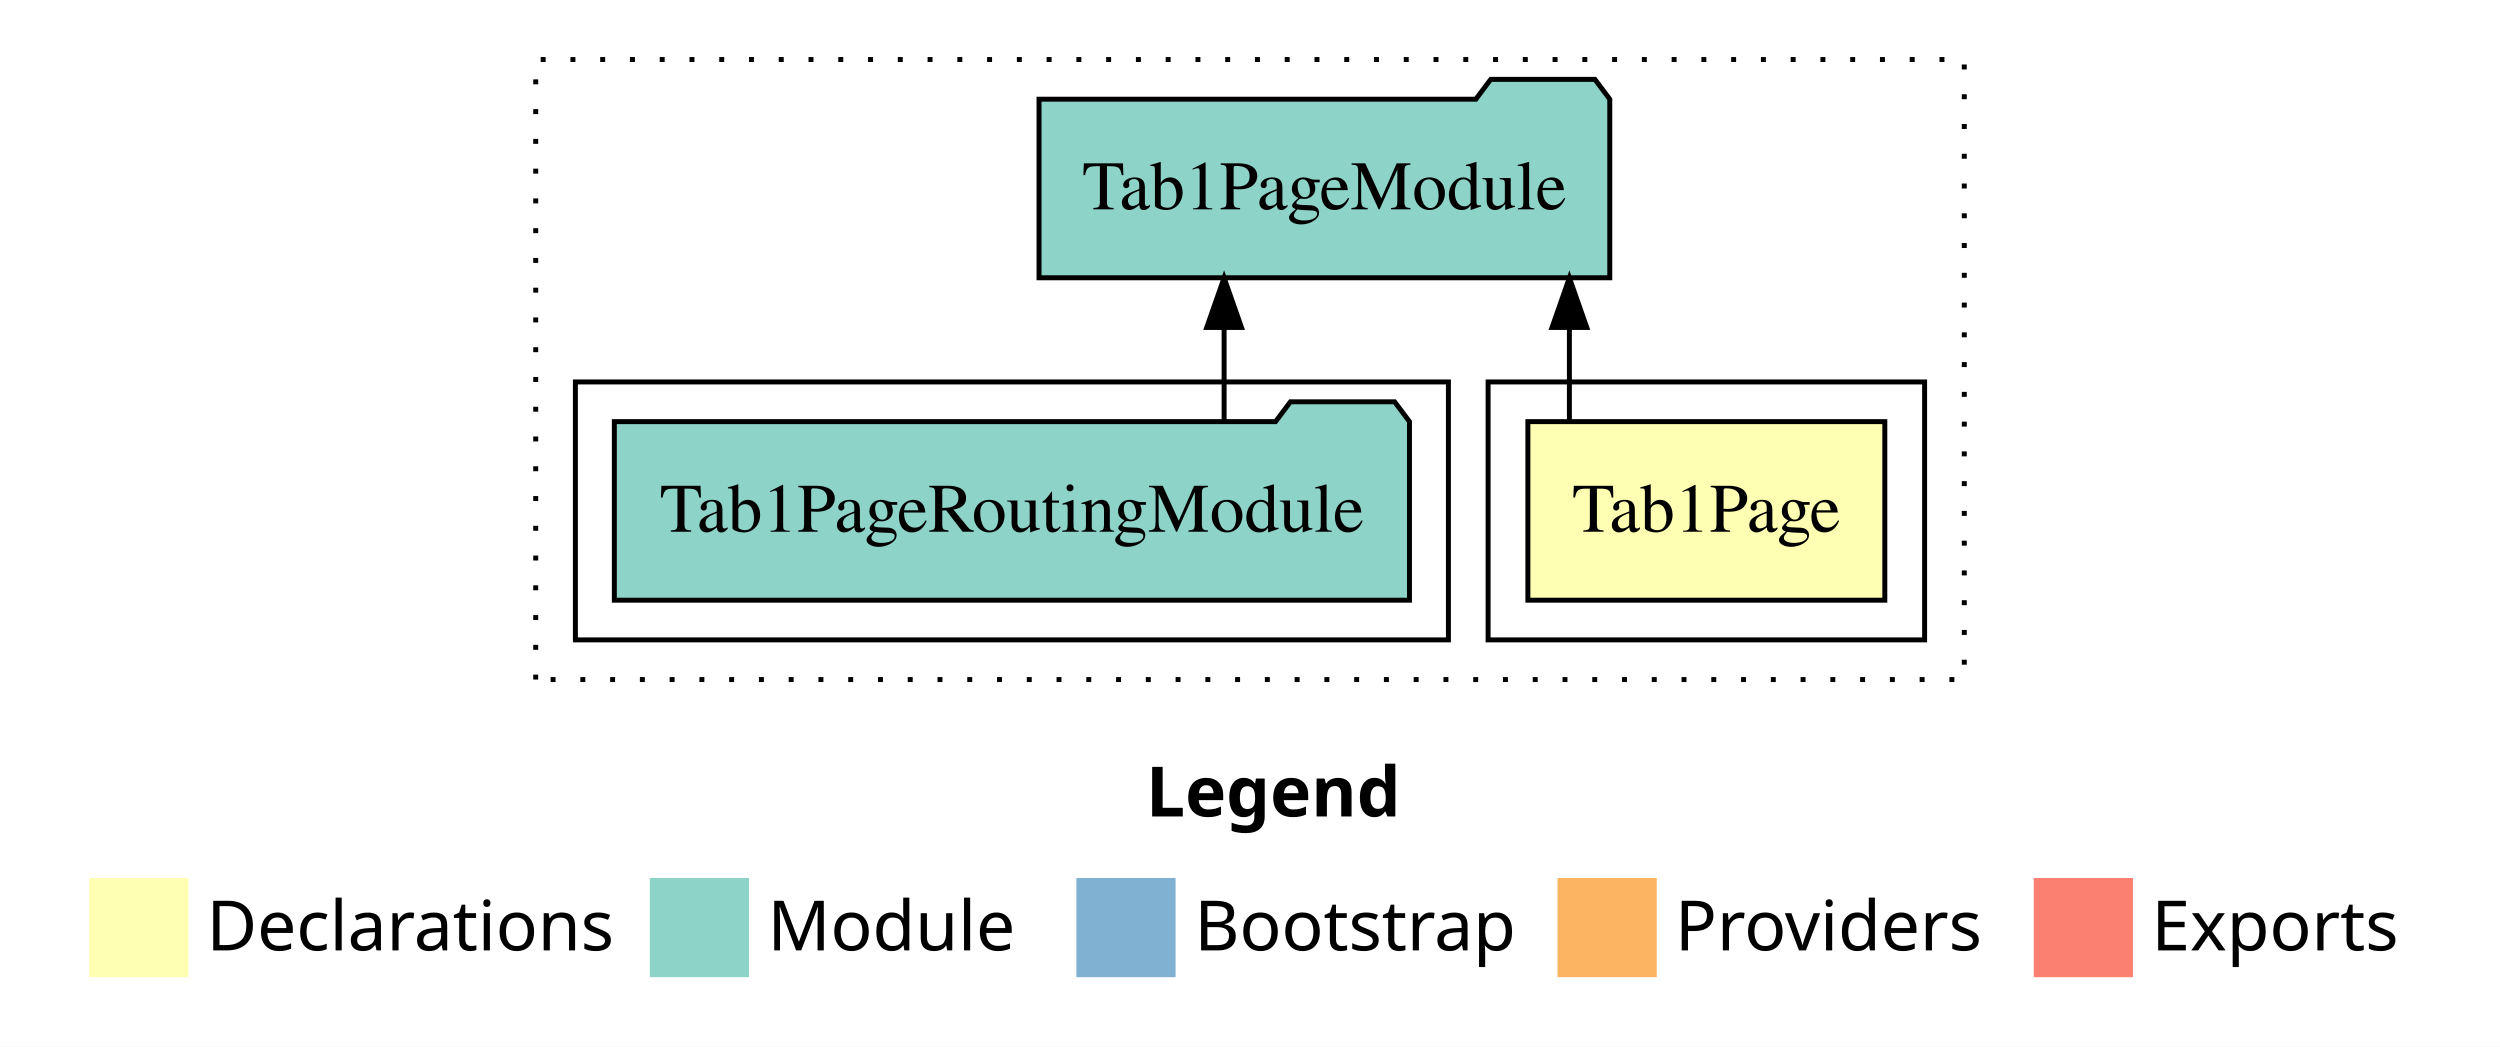
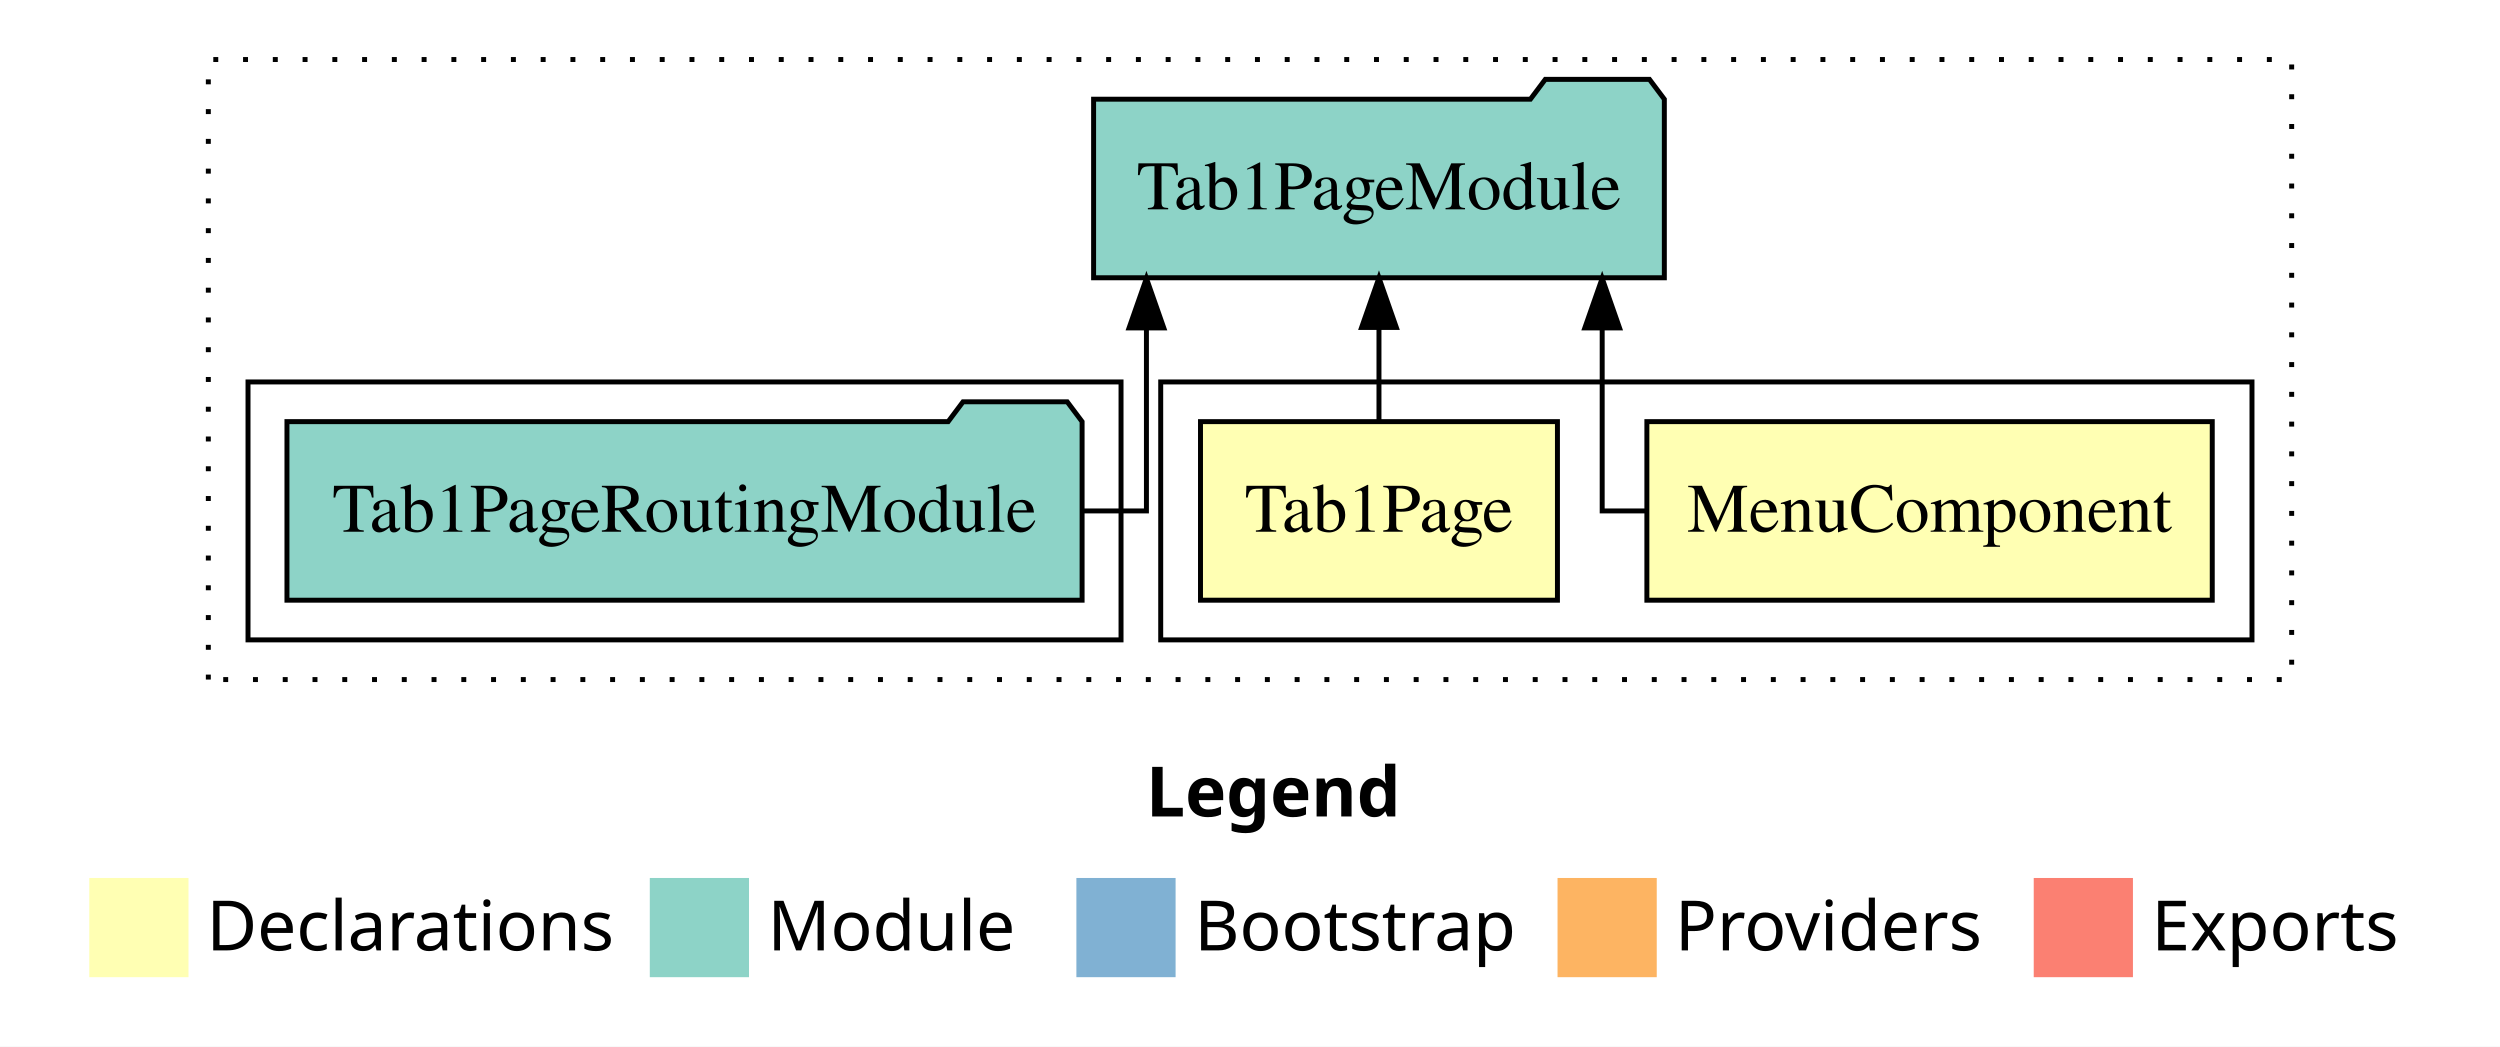
<svg xmlns="http://www.w3.org/2000/svg" width="504pt" height="211pt" viewBox="0.00 0.00 504.00 211.00">
  <g id="graph0" class="graph" transform="scale(1 1) rotate(0) translate(4 207)">
    <polygon fill="white" stroke="transparent" points="-4,4 -4,-207 500,-207 500,4 -4,4" />
    <text text-anchor="start" x="227.01" y="-42.4" font-family="sans-serif" font-weight="bold" font-size="14.00">Legend</text>
    <polygon fill="#ffffb3" stroke="transparent" points="14,-10 14,-30 34,-30 34,-10 14,-10" />
    <text text-anchor="start" x="37.63" y="-15.4" font-family="sans-serif" font-size="14.00">  Declarations</text>
    <polygon fill="#8dd3c7" stroke="transparent" points="127,-10 127,-30 147,-30 147,-10 127,-10" />
    <text text-anchor="start" x="150.73" y="-15.4" font-family="sans-serif" font-size="14.00">  Module</text>
    <polygon fill="#80b1d3" stroke="transparent" points="213,-10 213,-30 233,-30 233,-10 213,-10" />
    <text text-anchor="start" x="236.78" y="-15.4" font-family="sans-serif" font-size="14.00">  Bootstrap</text>
    <polygon fill="#fdb462" stroke="transparent" points="310,-10 310,-30 330,-30 330,-10 310,-10" />
    <text text-anchor="start" x="333.67" y="-15.4" font-family="sans-serif" font-size="14.00">  Providers</text>
    <polygon fill="#fb8072" stroke="transparent" points="406,-10 406,-30 426,-30 426,-10 406,-10" />
    <text text-anchor="start" x="429.73" y="-15.4" font-family="sans-serif" font-size="14.00">  Exports</text>
    <g id="clust1" class="cluster">
-       <polygon fill="none" stroke="black" stroke-dasharray="1,5" points="104,-70 104,-195 392,-195 392,-70 104,-70" />
+       <polygon fill="none" stroke="black" stroke-dasharray="1,5" points="38,-70 38,-195 458,-195 458,-70 38,-70" />
    </g>
    <g id="clust2" class="cluster">
-       <polygon fill="none" stroke="black" points="296,-78 296,-130 384,-130 384,-78 296,-78" />
+       <polygon fill="none" stroke="black" points="230,-78 230,-130 450,-130 450,-78 230,-78" />
    </g>
-     <g id="clust4" class="cluster">
-       <polygon fill="none" stroke="black" points="112,-78 112,-130 288,-130 288,-78 112,-78" />
+     <g id="clust5" class="cluster">
+       <polygon fill="none" stroke="black" points="46,-78 46,-130 222,-130 222,-78 46,-78" />
    </g>
    <g id="node1" class="node">
-       <polygon fill="#ffffb3" stroke="black" points="375.98,-122 304.02,-122 304.02,-86 375.98,-86 375.98,-122" />
-       <text text-anchor="middle" x="340" y="-99.8" font-family="Times,serif" font-size="14.00">Tab1Page</text>
+       <polygon fill="#ffffb3" stroke="black" points="441.99,-122 328.01,-122 328.01,-86 441.99,-86 441.99,-122" />
+       <text text-anchor="middle" x="385" y="-99.8" font-family="Times,serif" font-size="14.00">MenuComponent</text>
+     </g>
+     <g id="node3" class="node">
+       <polygon fill="#8dd3c7" stroke="black" points="331.53,-187 328.53,-191 307.53,-191 304.53,-187 216.47,-187 216.47,-151 331.53,-151 331.53,-187" />
+       <text text-anchor="middle" x="274" y="-164.8" font-family="Times,serif" font-size="14.00">Tab1PageModule</text>
+     </g>
+     <g id="edge1" class="edge">
+       <path fill="none" stroke="black" d="M327.9,-104C322.5,-104 319,-104 319,-104 319,-104 319,-140.89 319,-140.89" />
+       <polygon fill="black" stroke="black" points="315.5,-140.89 319,-150.89 322.5,-140.89 315.5,-140.89" />
    </g>
    <g id="node2" class="node">
-       <polygon fill="#8dd3c7" stroke="black" points="320.53,-187 317.53,-191 296.53,-191 293.53,-187 205.47,-187 205.47,-151 320.53,-151 320.53,-187" />
-       <text text-anchor="middle" x="263" y="-164.8" font-family="Times,serif" font-size="14.00">Tab1PageModule</text>
-     </g>
-     <g id="edge1" class="edge">
-       <path fill="none" stroke="black" d="M312.39,-122.11C312.39,-122.11 312.39,-140.99 312.39,-140.99" />
-       <polygon fill="black" stroke="black" points="308.89,-140.99 312.39,-150.99 315.89,-140.99 308.89,-140.99" />
-     </g>
-     <g id="node3" class="node">
-       <polygon fill="#8dd3c7" stroke="black" points="280.15,-122 277.15,-126 256.15,-126 253.15,-122 119.85,-122 119.85,-86 280.15,-86 280.15,-122" />
-       <text text-anchor="middle" x="200" y="-99.8" font-family="Times,serif" font-size="14.00">Tab1PageRoutingModule</text>
+       <polygon fill="#ffffb3" stroke="black" points="309.98,-122 238.02,-122 238.02,-86 309.98,-86 309.98,-122" />
+       <text text-anchor="middle" x="274" y="-99.8" font-family="Times,serif" font-size="14.00">Tab1Page</text>
    </g>
    <g id="edge2" class="edge">
-       <path fill="none" stroke="black" d="M242.78,-122.11C242.78,-122.11 242.78,-140.99 242.78,-140.99" />
-       <polygon fill="black" stroke="black" points="239.28,-140.99 242.78,-150.99 246.28,-140.99 239.28,-140.99" />
+       <path fill="none" stroke="black" d="M274,-122.11C274,-122.11 274,-140.99 274,-140.99" />
+       <polygon fill="black" stroke="black" points="270.5,-140.99 274,-150.99 277.5,-140.99 270.5,-140.99" />
+     </g>
+     <g id="node4" class="node">
+       <polygon fill="#8dd3c7" stroke="black" points="214.15,-122 211.15,-126 190.15,-126 187.15,-122 53.85,-122 53.85,-86 214.15,-86 214.15,-122" />
+       <text text-anchor="middle" x="134" y="-99.8" font-family="Times,serif" font-size="14.00">Tab1PageRoutingModule</text>
+     </g>
+     <g id="edge3" class="edge">
+       <path fill="none" stroke="black" d="M214.17,-104C222.01,-104 227.12,-104 227.12,-104 227.12,-104 227.12,-140.89 227.12,-140.89" />
+       <polygon fill="black" stroke="black" points="223.62,-140.89 227.12,-150.89 230.62,-140.89 223.62,-140.89" />
    </g>
  </g>
</svg>
